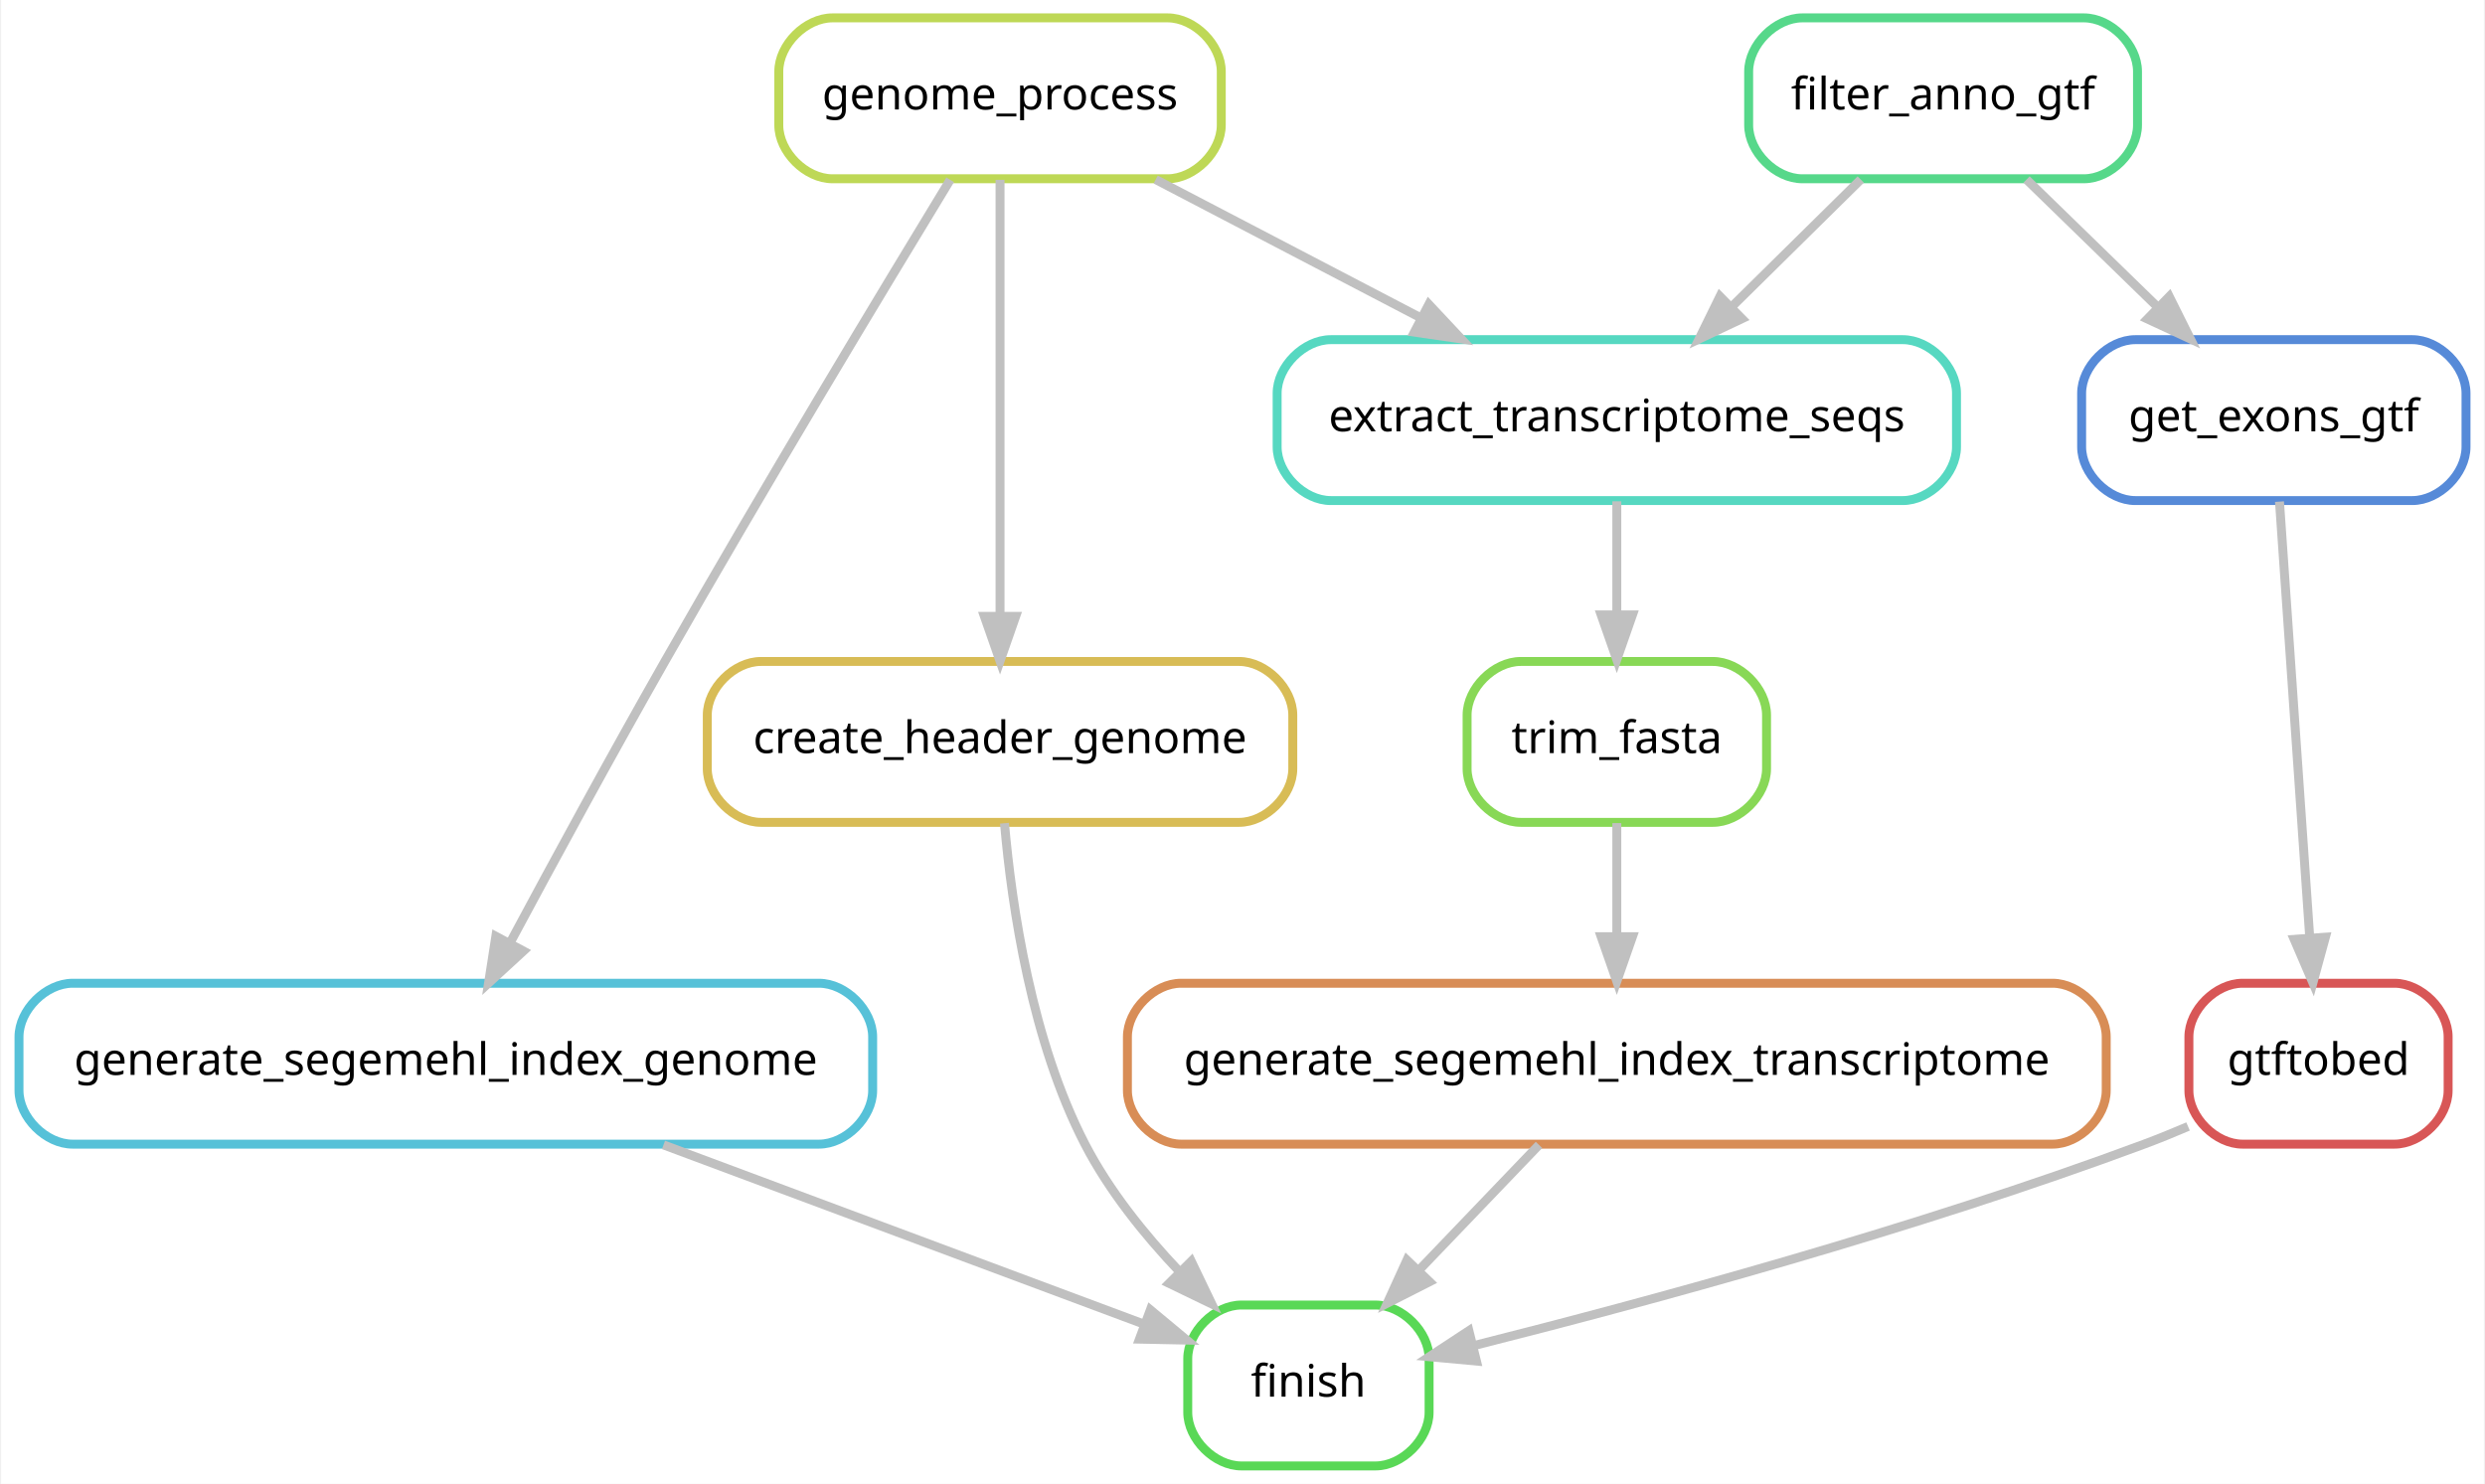
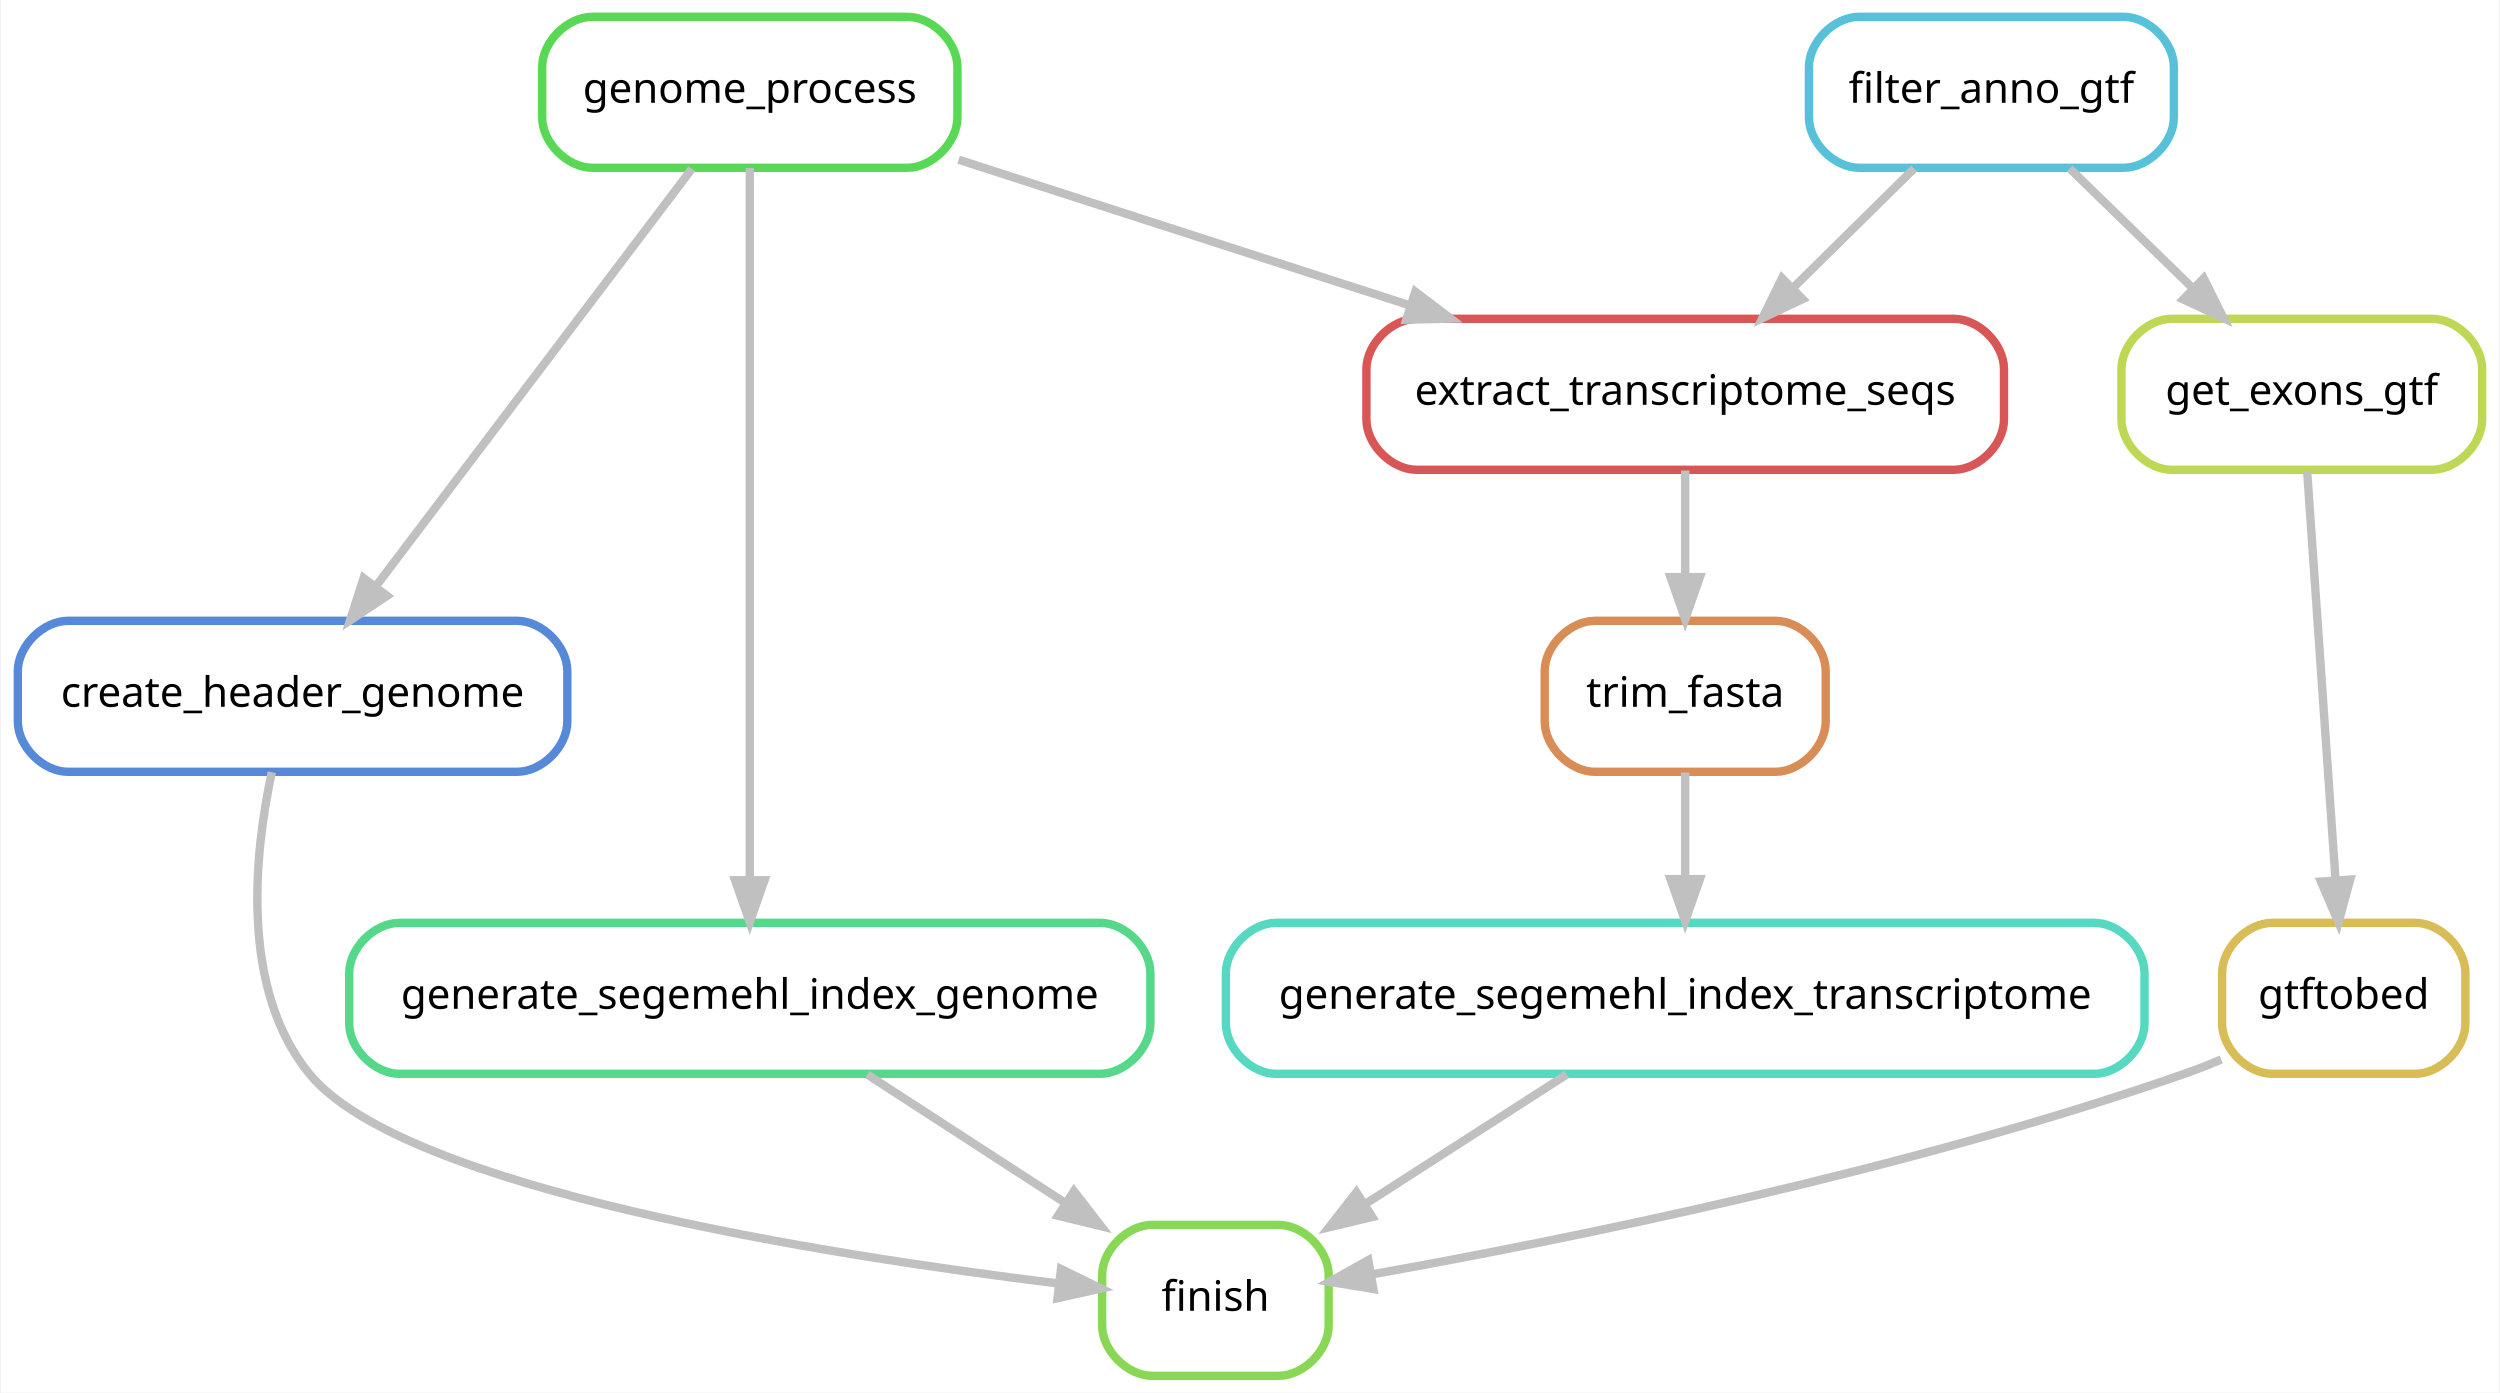
- <svg xmlns="http://www.w3.org/2000/svg" width="556pt" height="332pt" viewBox="0.00 0.00 555.50 332.00">
+ <svg xmlns="http://www.w3.org/2000/svg" width="596pt" height="332pt" viewBox="0.00 0.00 595.50 332.00">
  <g id="graph0" class="graph" transform="scale(1 1) rotate(0) translate(4 328)">
-     <polygon fill="#ffffff" stroke="transparent" points="-4,4 -4,-328 551.5,-328 551.5,4 -4,4" />
+     <polygon fill="#ffffff" stroke="transparent" points="-4,4 -4,-328 591.5,-328 591.5,4 -4,4" />
    <g id="node1" class="node">
-       <path fill="none" stroke="#59d856" stroke-width="2" d="M303.5,-36C303.5,-36 273.5,-36 273.5,-36 267.5,-36 261.5,-30 261.5,-24 261.5,-24 261.5,-12 261.5,-12 261.5,-6 267.5,0 273.5,0 273.5,0 303.5,0 303.5,0 309.5,0 315.5,-6 315.5,-12 315.5,-12 315.5,-24 315.5,-24 315.5,-30 309.5,-36 303.5,-36" />
-       <text text-anchor="middle" x="288.5" y="-15.5" font-family="sans" font-size="10.00" fill="#000000">finish</text>
+       <path fill="none" stroke="#88d856" stroke-width="2" d="M300.5,-36C300.5,-36 270.5,-36 270.5,-36 264.5,-36 258.5,-30 258.5,-24 258.5,-24 258.5,-12 258.5,-12 258.5,-6 264.5,0 270.5,0 270.5,0 300.5,0 300.5,0 306.5,0 312.5,-6 312.5,-12 312.5,-12 312.5,-24 312.5,-24 312.5,-30 306.5,-36 300.5,-36" />
+       <text text-anchor="middle" x="285.5" y="-15.5" font-family="sans" font-size="10.00" fill="#000000">finish</text>
    </g>
    <g id="node2" class="node">
-       <path fill="none" stroke="#d88d56" stroke-width="2" d="M455,-108C455,-108 260,-108 260,-108 254,-108 248,-102 248,-96 248,-96 248,-84 248,-84 248,-78 254,-72 260,-72 260,-72 455,-72 455,-72 461,-72 467,-78 467,-84 467,-84 467,-96 467,-96 467,-102 461,-108 455,-108" />
-       <text text-anchor="middle" x="357.5" y="-87.5" font-family="sans" font-size="10.00" fill="#000000">generate_segemehl_index_transcriptome</text>
+       <path fill="none" stroke="#56d8c1" stroke-width="2" d="M495,-108C495,-108 300,-108 300,-108 294,-108 288,-102 288,-96 288,-96 288,-84 288,-84 288,-78 294,-72 300,-72 300,-72 495,-72 495,-72 501,-72 507,-78 507,-84 507,-84 507,-96 507,-96 507,-102 501,-108 495,-108" />
+       <text text-anchor="middle" x="397.5" y="-87.5" font-family="sans" font-size="10.00" fill="#000000">generate_segemehl_index_transcriptome</text>
+     </g>
+     <g id="edge3" class="edge">
+       <path fill="none" stroke="#c0c0c0" stroke-width="2" d="M369.238,-71.831C354.72,-62.498 336.875,-51.026 321.393,-41.074" />
+       <polygon fill="#c0c0c0" stroke="#c0c0c0" stroke-width="2" points="322.899,-37.881 312.594,-35.418 319.113,-43.77 322.899,-37.881" />
+     </g>
+     <g id="node3" class="node">
+       <path fill="none" stroke="#d88d56" stroke-width="2" d="M419,-180C419,-180 376,-180 376,-180 370,-180 364,-174 364,-168 364,-168 364,-156 364,-156 364,-150 370,-144 376,-144 376,-144 419,-144 419,-144 425,-144 431,-150 431,-156 431,-156 431,-168 431,-168 431,-174 425,-180 419,-180" />
+       <text text-anchor="middle" x="397.5" y="-159.5" font-family="sans" font-size="10.00" fill="#000000">trim_fasta</text>
+     </g>
+     <g id="edge5" class="edge">
+       <path fill="none" stroke="#c0c0c0" stroke-width="2" d="M397.5,-143.831C397.5,-136.131 397.5,-126.974 397.5,-118.417" />
+       <polygon fill="#c0c0c0" stroke="#c0c0c0" stroke-width="2" points="401,-118.413 397.5,-108.413 394,-118.413 401,-118.413" />
+     </g>
+     <g id="node4" class="node">
+       <path fill="none" stroke="#d85656" stroke-width="2" d="M461.5,-252C461.5,-252 333.5,-252 333.5,-252 327.5,-252 321.5,-246 321.5,-240 321.5,-240 321.5,-228 321.5,-228 321.5,-222 327.5,-216 333.5,-216 333.5,-216 461.5,-216 461.5,-216 467.5,-216 473.5,-222 473.5,-228 473.5,-228 473.5,-240 473.5,-240 473.5,-246 467.5,-252 461.5,-252" />
+       <text text-anchor="middle" x="397.5" y="-231.5" font-family="sans" font-size="10.00" fill="#000000">extract_transcriptome_seqs</text>
+     </g>
+     <g id="edge6" class="edge">
+       <path fill="none" stroke="#c0c0c0" stroke-width="2" d="M397.5,-215.831C397.5,-208.131 397.5,-198.974 397.5,-190.417" />
+       <polygon fill="#c0c0c0" stroke="#c0c0c0" stroke-width="2" points="401,-190.413 397.5,-180.413 394,-190.413 401,-190.413" />
+     </g>
+     <g id="node5" class="node">
+       <path fill="none" stroke="#59d856" stroke-width="2" d="M212,-324C212,-324 137,-324 137,-324 131,-324 125,-318 125,-312 125,-312 125,-300 125,-300 125,-294 131,-288 137,-288 137,-288 212,-288 212,-288 218,-288 224,-294 224,-300 224,-300 224,-312 224,-312 224,-318 218,-324 212,-324" />
+       <text text-anchor="middle" x="174.5" y="-303.5" font-family="sans" font-size="10.00" fill="#000000">genome_process</text>
+     </g>
+     <g id="edge7" class="edge">
+       <path fill="none" stroke="#c0c0c0" stroke-width="2" d="M224.268,-289.931C255.93,-279.709 297.289,-266.355 331.654,-255.26" />
+       <polygon fill="#c0c0c0" stroke="#c0c0c0" stroke-width="2" points="333.17,-258.448 341.61,-252.045 331.019,-251.787 333.17,-258.448" />
+     </g>
+     <g id="node7" class="node">
+       <path fill="none" stroke="#56d88a" stroke-width="2" d="M258,-108C258,-108 91,-108 91,-108 85,-108 79,-102 79,-96 79,-96 79,-84 79,-84 79,-78 85,-72 91,-72 91,-72 258,-72 258,-72 264,-72 270,-78 270,-84 270,-84 270,-96 270,-96 270,-102 264,-108 258,-108" />
+       <text text-anchor="middle" x="174.5" y="-87.5" font-family="sans" font-size="10.00" fill="#000000">generate_segemehl_index_genome</text>
+     </g>
+     <g id="edge9" class="edge">
+       <path fill="none" stroke="#c0c0c0" stroke-width="2" d="M174.5,-287.955C174.5,-250.394 174.5,-163.554 174.5,-118.41" />
+       <polygon fill="#c0c0c0" stroke="#c0c0c0" stroke-width="2" points="178,-118.145 174.5,-108.145 171,-118.145 178,-118.145" />
+     </g>
+     <g id="node10" class="node">
+       <path fill="none" stroke="#568ad8" stroke-width="2" d="M119,-180C119,-180 12,-180 12,-180 6,-180 0,-174 0,-168 0,-168 0,-156 0,-156 0,-150 6,-144 12,-144 12,-144 119,-144 119,-144 125,-144 131,-150 131,-156 131,-156 131,-168 131,-168 131,-174 125,-180 119,-180" />
+       <text text-anchor="middle" x="65.5" y="-159.5" font-family="sans" font-size="10.00" fill="#000000">create_header_genome</text>
+     </g>
+     <g id="edge12" class="edge">
+       <path fill="none" stroke="#c0c0c0" stroke-width="2" d="M160.695,-287.762C141.612,-262.552 107.064,-216.91 85.253,-188.095" />
+       <polygon fill="#c0c0c0" stroke="#c0c0c0" stroke-width="2" points="88.019,-185.951 79.193,-180.09 82.438,-190.175 88.019,-185.951" />
+     </g>
+     <g id="node6" class="node">
+       <path fill="none" stroke="#56c1d8" stroke-width="2" d="M502,-324C502,-324 439,-324 439,-324 433,-324 427,-318 427,-312 427,-312 427,-300 427,-300 427,-294 433,-288 439,-288 439,-288 502,-288 502,-288 508,-288 514,-294 514,-300 514,-300 514,-312 514,-312 514,-318 508,-324 502,-324" />
+       <text text-anchor="middle" x="470.5" y="-303.5" font-family="sans" font-size="10.00" fill="#000000">filter_anno_gtf</text>
+     </g>
+     <g id="edge8" class="edge">
+       <path fill="none" stroke="#c0c0c0" stroke-width="2" d="M452.079,-287.831C443.347,-279.219 432.768,-268.785 423.258,-259.405" />
+       <polygon fill="#c0c0c0" stroke="#c0c0c0" stroke-width="2" points="425.493,-256.693 415.915,-252.163 420.577,-261.677 425.493,-256.693" />
+     </g>
+     <g id="node9" class="node">
+       <path fill="none" stroke="#bed856" stroke-width="2" d="M575.5,-252C575.5,-252 513.5,-252 513.5,-252 507.5,-252 501.5,-246 501.5,-240 501.5,-240 501.5,-228 501.5,-228 501.5,-222 507.5,-216 513.5,-216 513.5,-216 575.5,-216 575.5,-216 581.5,-216 587.5,-222 587.5,-228 587.5,-228 587.5,-240 587.5,-240 587.5,-246 581.5,-252 575.5,-252" />
+       <text text-anchor="middle" x="544.5" y="-231.5" font-family="sans" font-size="10.00" fill="#000000">get_exons_gtf</text>
+     </g>
+     <g id="edge11" class="edge">
+       <path fill="none" stroke="#c0c0c0" stroke-width="2" d="M489.173,-287.831C498.025,-279.219 508.749,-268.785 518.389,-259.405" />
+       <polygon fill="#c0c0c0" stroke="#c0c0c0" stroke-width="2" points="521.106,-261.645 525.833,-252.163 516.225,-256.628 521.106,-261.645" />
+     </g>
+     <g id="edge4" class="edge">
+       <path fill="none" stroke="#c0c0c0" stroke-width="2" d="M202.51,-71.831C216.791,-62.568 234.321,-51.197 249.583,-41.297" />
+       <polygon fill="#c0c0c0" stroke="#c0c0c0" stroke-width="2" points="251.781,-44.043 258.266,-35.665 247.972,-38.171 251.781,-44.043" />
+     </g>
+     <g id="node8" class="node">
+       <path fill="none" stroke="#d8bc56" stroke-width="2" d="M571.5,-108C571.5,-108 537.5,-108 537.5,-108 531.5,-108 525.5,-102 525.5,-96 525.5,-96 525.5,-84 525.5,-84 525.5,-78 531.5,-72 537.5,-72 537.5,-72 571.5,-72 571.5,-72 577.5,-72 583.5,-78 583.5,-84 583.5,-84 583.5,-96 583.5,-96 583.5,-102 577.5,-108 571.5,-108" />
+       <text text-anchor="middle" x="554.5" y="-87.5" font-family="sans" font-size="10.00" fill="#000000">gtftobed</text>
    </g>
    <g id="edge2" class="edge">
-       <path fill="none" stroke="#c0c0c0" stroke-width="2" d="M340.088,-71.831C331.979,-63.369 322.184,-53.149 313.318,-43.897" />
-       <polygon fill="#c0c0c0" stroke="#c0c0c0" stroke-width="2" points="315.592,-41.212 306.146,-36.413 310.538,-46.055 315.592,-41.212" />
+       <path fill="none" stroke="#c0c0c0" stroke-width="2" d="M525.301,-75.414C522.362,-74.175 519.394,-73.011 516.5,-72 449.806,-48.707 368.781,-32.385 322.571,-24.15" />
+       <polygon fill="#c0c0c0" stroke="#c0c0c0" stroke-width="2" points="323.159,-20.7 312.705,-22.421 321.951,-27.595 323.159,-20.7" />
    </g>
-     <g id="node3" class="node">
-       <path fill="none" stroke="#56c1d8" stroke-width="2" d="M179,-108C179,-108 12,-108 12,-108 6,-108 0,-102 0,-96 0,-96 0,-84 0,-84 0,-78 6,-72 12,-72 12,-72 179,-72 179,-72 185,-72 191,-78 191,-84 191,-84 191,-96 191,-96 191,-102 185,-108 179,-108" />
-       <text text-anchor="middle" x="95.5" y="-87.5" font-family="sans" font-size="10.00" fill="#000000">generate_segemehl_index_genome</text>
-     </g>
-     <g id="edge4" class="edge">
-       <path fill="none" stroke="#c0c0c0" stroke-width="2" d="M144.202,-71.831C177.656,-59.351 221.363,-43.046 251.871,-31.665" />
-       <polygon fill="#c0c0c0" stroke="#c0c0c0" stroke-width="2" points="253.137,-34.928 261.283,-28.154 250.69,-28.37 253.137,-34.928" />
-     </g>
-     <g id="node4" class="node">
-       <path fill="none" stroke="#d85656" stroke-width="2" d="M531.5,-108C531.5,-108 497.5,-108 497.5,-108 491.5,-108 485.5,-102 485.5,-96 485.5,-96 485.5,-84 485.5,-84 485.5,-78 491.5,-72 497.5,-72 497.5,-72 531.5,-72 531.5,-72 537.5,-72 543.5,-78 543.5,-84 543.5,-84 543.5,-96 543.5,-96 543.5,-102 537.5,-108 531.5,-108" />
-       <text text-anchor="middle" x="514.5" y="-87.5" font-family="sans" font-size="10.00" fill="#000000">gtftobed</text>
+     <g id="edge10" class="edge">
+       <path fill="none" stroke="#c0c0c0" stroke-width="2" d="M545.766,-215.762C547.472,-191.201 550.524,-147.247 552.531,-118.354" />
+       <polygon fill="#c0c0c0" stroke="#c0c0c0" stroke-width="2" points="556.043,-118.308 553.244,-108.09 549.059,-117.823 556.043,-118.308" />
    </g>
    <g id="edge1" class="edge">
-       <path fill="none" stroke="#c0c0c0" stroke-width="2" d="M485.314,-75.953C482.033,-74.547 478.714,-73.198 475.5,-72 424.561,-53.014 363.796,-36.565 325.671,-26.963" />
-       <polygon fill="#c0c0c0" stroke="#c0c0c0" stroke-width="2" points="326.094,-23.461 315.545,-24.439 324.402,-30.253 326.094,-23.461" />
-     </g>
-     <g id="node5" class="node">
-       <path fill="none" stroke="#d8bc56" stroke-width="2" d="M273,-180C273,-180 166,-180 166,-180 160,-180 154,-174 154,-168 154,-168 154,-156 154,-156 154,-150 160,-144 166,-144 166,-144 273,-144 273,-144 279,-144 285,-150 285,-156 285,-156 285,-168 285,-168 285,-174 279,-180 273,-180" />
-       <text text-anchor="middle" x="219.5" y="-159.5" font-family="sans" font-size="10.00" fill="#000000">create_header_genome</text>
-     </g>
-     <g id="edge3" class="edge">
-       <path fill="none" stroke="#c0c0c0" stroke-width="2" d="M220.495,-143.802C222.16,-124.914 226.611,-94.977 238.5,-72 243.85,-61.661 251.725,-51.842 259.65,-43.482" />
-       <polygon fill="#c0c0c0" stroke="#c0c0c0" stroke-width="2" points="262.288,-45.793 266.871,-36.241 257.331,-40.85 262.288,-45.793" />
-     </g>
-     <g id="node6" class="node">
-       <path fill="none" stroke="#88d856" stroke-width="2" d="M379,-180C379,-180 336,-180 336,-180 330,-180 324,-174 324,-168 324,-168 324,-156 324,-156 324,-150 330,-144 336,-144 336,-144 379,-144 379,-144 385,-144 391,-150 391,-156 391,-156 391,-168 391,-168 391,-174 385,-180 379,-180" />
-       <text text-anchor="middle" x="357.5" y="-159.5" font-family="sans" font-size="10.00" fill="#000000">trim_fasta</text>
-     </g>
-     <g id="edge5" class="edge">
-       <path fill="none" stroke="#c0c0c0" stroke-width="2" d="M357.5,-143.831C357.5,-136.131 357.5,-126.974 357.5,-118.417" />
-       <polygon fill="#c0c0c0" stroke="#c0c0c0" stroke-width="2" points="361,-118.413 357.5,-108.413 354,-118.413 361,-118.413" />
-     </g>
-     <g id="node7" class="node">
-       <path fill="none" stroke="#bed856" stroke-width="2" d="M257,-324C257,-324 182,-324 182,-324 176,-324 170,-318 170,-312 170,-312 170,-300 170,-300 170,-294 176,-288 182,-288 182,-288 257,-288 257,-288 263,-288 269,-294 269,-300 269,-300 269,-312 269,-312 269,-318 263,-324 257,-324" />
-       <text text-anchor="middle" x="219.5" y="-303.5" font-family="sans" font-size="10.00" fill="#000000">genome_process</text>
-     </g>
-     <g id="edge6" class="edge">
-       <path fill="none" stroke="#c0c0c0" stroke-width="2" d="M208.348,-287.766C193.5,-263.377 166.548,-218.711 144.5,-180 132.613,-159.13 119.637,-135.243 110.026,-117.325" />
-       <polygon fill="#c0c0c0" stroke="#c0c0c0" stroke-width="2" points="112.863,-115.209 105.061,-108.042 106.691,-118.51 112.863,-115.209" />
-     </g>
-     <g id="edge8" class="edge">
-       <path fill="none" stroke="#c0c0c0" stroke-width="2" d="M219.5,-287.762C219.5,-263.201 219.5,-219.247 219.5,-190.354" />
-       <polygon fill="#c0c0c0" stroke="#c0c0c0" stroke-width="2" points="223,-190.09 219.5,-180.09 216,-190.09 223,-190.09" />
-     </g>
-     <g id="node9" class="node">
-       <path fill="none" stroke="#56d8c1" stroke-width="2" d="M421.5,-252C421.5,-252 293.5,-252 293.5,-252 287.5,-252 281.5,-246 281.5,-240 281.5,-240 281.5,-228 281.5,-228 281.5,-222 287.5,-216 293.5,-216 293.5,-216 421.5,-216 421.5,-216 427.5,-216 433.5,-222 433.5,-228 433.5,-228 433.5,-240 433.5,-240 433.5,-246 427.5,-252 421.5,-252" />
-       <text text-anchor="middle" x="357.5" y="-231.5" font-family="sans" font-size="10.00" fill="#000000">extract_transcriptome_seqs</text>
-     </g>
-     <g id="edge12" class="edge">
-       <path fill="none" stroke="#c0c0c0" stroke-width="2" d="M254.323,-287.831C272.301,-278.452 294.42,-266.911 313.562,-256.924" />
-       <polygon fill="#c0c0c0" stroke="#c0c0c0" stroke-width="2" points="315.441,-259.892 322.688,-252.163 312.203,-253.685 315.441,-259.892" />
-     </g>
-     <g id="node8" class="node">
-       <path fill="none" stroke="#568ad8" stroke-width="2" d="M535.5,-252C535.5,-252 473.5,-252 473.5,-252 467.5,-252 461.5,-246 461.5,-240 461.5,-240 461.5,-228 461.5,-228 461.5,-222 467.5,-216 473.5,-216 473.5,-216 535.5,-216 535.5,-216 541.5,-216 547.5,-222 547.5,-228 547.5,-228 547.5,-240 547.5,-240 547.5,-246 541.5,-252 535.5,-252" />
-       <text text-anchor="middle" x="504.5" y="-231.5" font-family="sans" font-size="10.00" fill="#000000">get_exons_gtf</text>
-     </g>
-     <g id="edge7" class="edge">
-       <path fill="none" stroke="#c0c0c0" stroke-width="2" d="M505.767,-215.762C507.472,-191.201 510.524,-147.247 512.531,-118.354" />
-       <polygon fill="#c0c0c0" stroke="#c0c0c0" stroke-width="2" points="516.043,-118.308 513.244,-108.09 509.059,-117.823 516.043,-118.308" />
-     </g>
-     <g id="edge9" class="edge">
-       <path fill="none" stroke="#c0c0c0" stroke-width="2" d="M357.5,-215.831C357.5,-208.131 357.5,-198.974 357.5,-190.417" />
-       <polygon fill="#c0c0c0" stroke="#c0c0c0" stroke-width="2" points="361,-190.413 357.5,-180.413 354,-190.413 361,-190.413" />
-     </g>
-     <g id="node10" class="node">
-       <path fill="none" stroke="#56d88a" stroke-width="2" d="M462,-324C462,-324 399,-324 399,-324 393,-324 387,-318 387,-312 387,-312 387,-300 387,-300 387,-294 393,-288 399,-288 399,-288 462,-288 462,-288 468,-288 474,-294 474,-300 474,-300 474,-312 474,-312 474,-318 468,-324 462,-324" />
-       <text text-anchor="middle" x="430.5" y="-303.5" font-family="sans" font-size="10.00" fill="#000000">filter_anno_gtf</text>
-     </g>
-     <g id="edge10" class="edge">
-       <path fill="none" stroke="#c0c0c0" stroke-width="2" d="M449.173,-287.831C458.025,-279.219 468.749,-268.785 478.389,-259.405" />
-       <polygon fill="#c0c0c0" stroke="#c0c0c0" stroke-width="2" points="481.106,-261.645 485.833,-252.163 476.225,-256.628 481.106,-261.645" />
-     </g>
-     <g id="edge11" class="edge">
-       <path fill="none" stroke="#c0c0c0" stroke-width="2" d="M412.079,-287.831C403.347,-279.219 392.768,-268.785 383.258,-259.405" />
-       <polygon fill="#c0c0c0" stroke="#c0c0c0" stroke-width="2" points="385.493,-256.693 375.915,-252.163 380.577,-261.677 385.493,-256.693" />
+       <path fill="none" stroke="#c0c0c0" stroke-width="2" d="M60.544,-143.905C56.267,-123.978 53.072,-92.104 69.5,-72 91.846,-44.654 192.336,-28.834 248.032,-22.019" />
+       <polygon fill="#c0c0c0" stroke="#c0c0c0" stroke-width="2" points="248.691,-25.465 258.21,-20.812 247.868,-18.514 248.691,-25.465" />
    </g>
  </g>
</svg>
